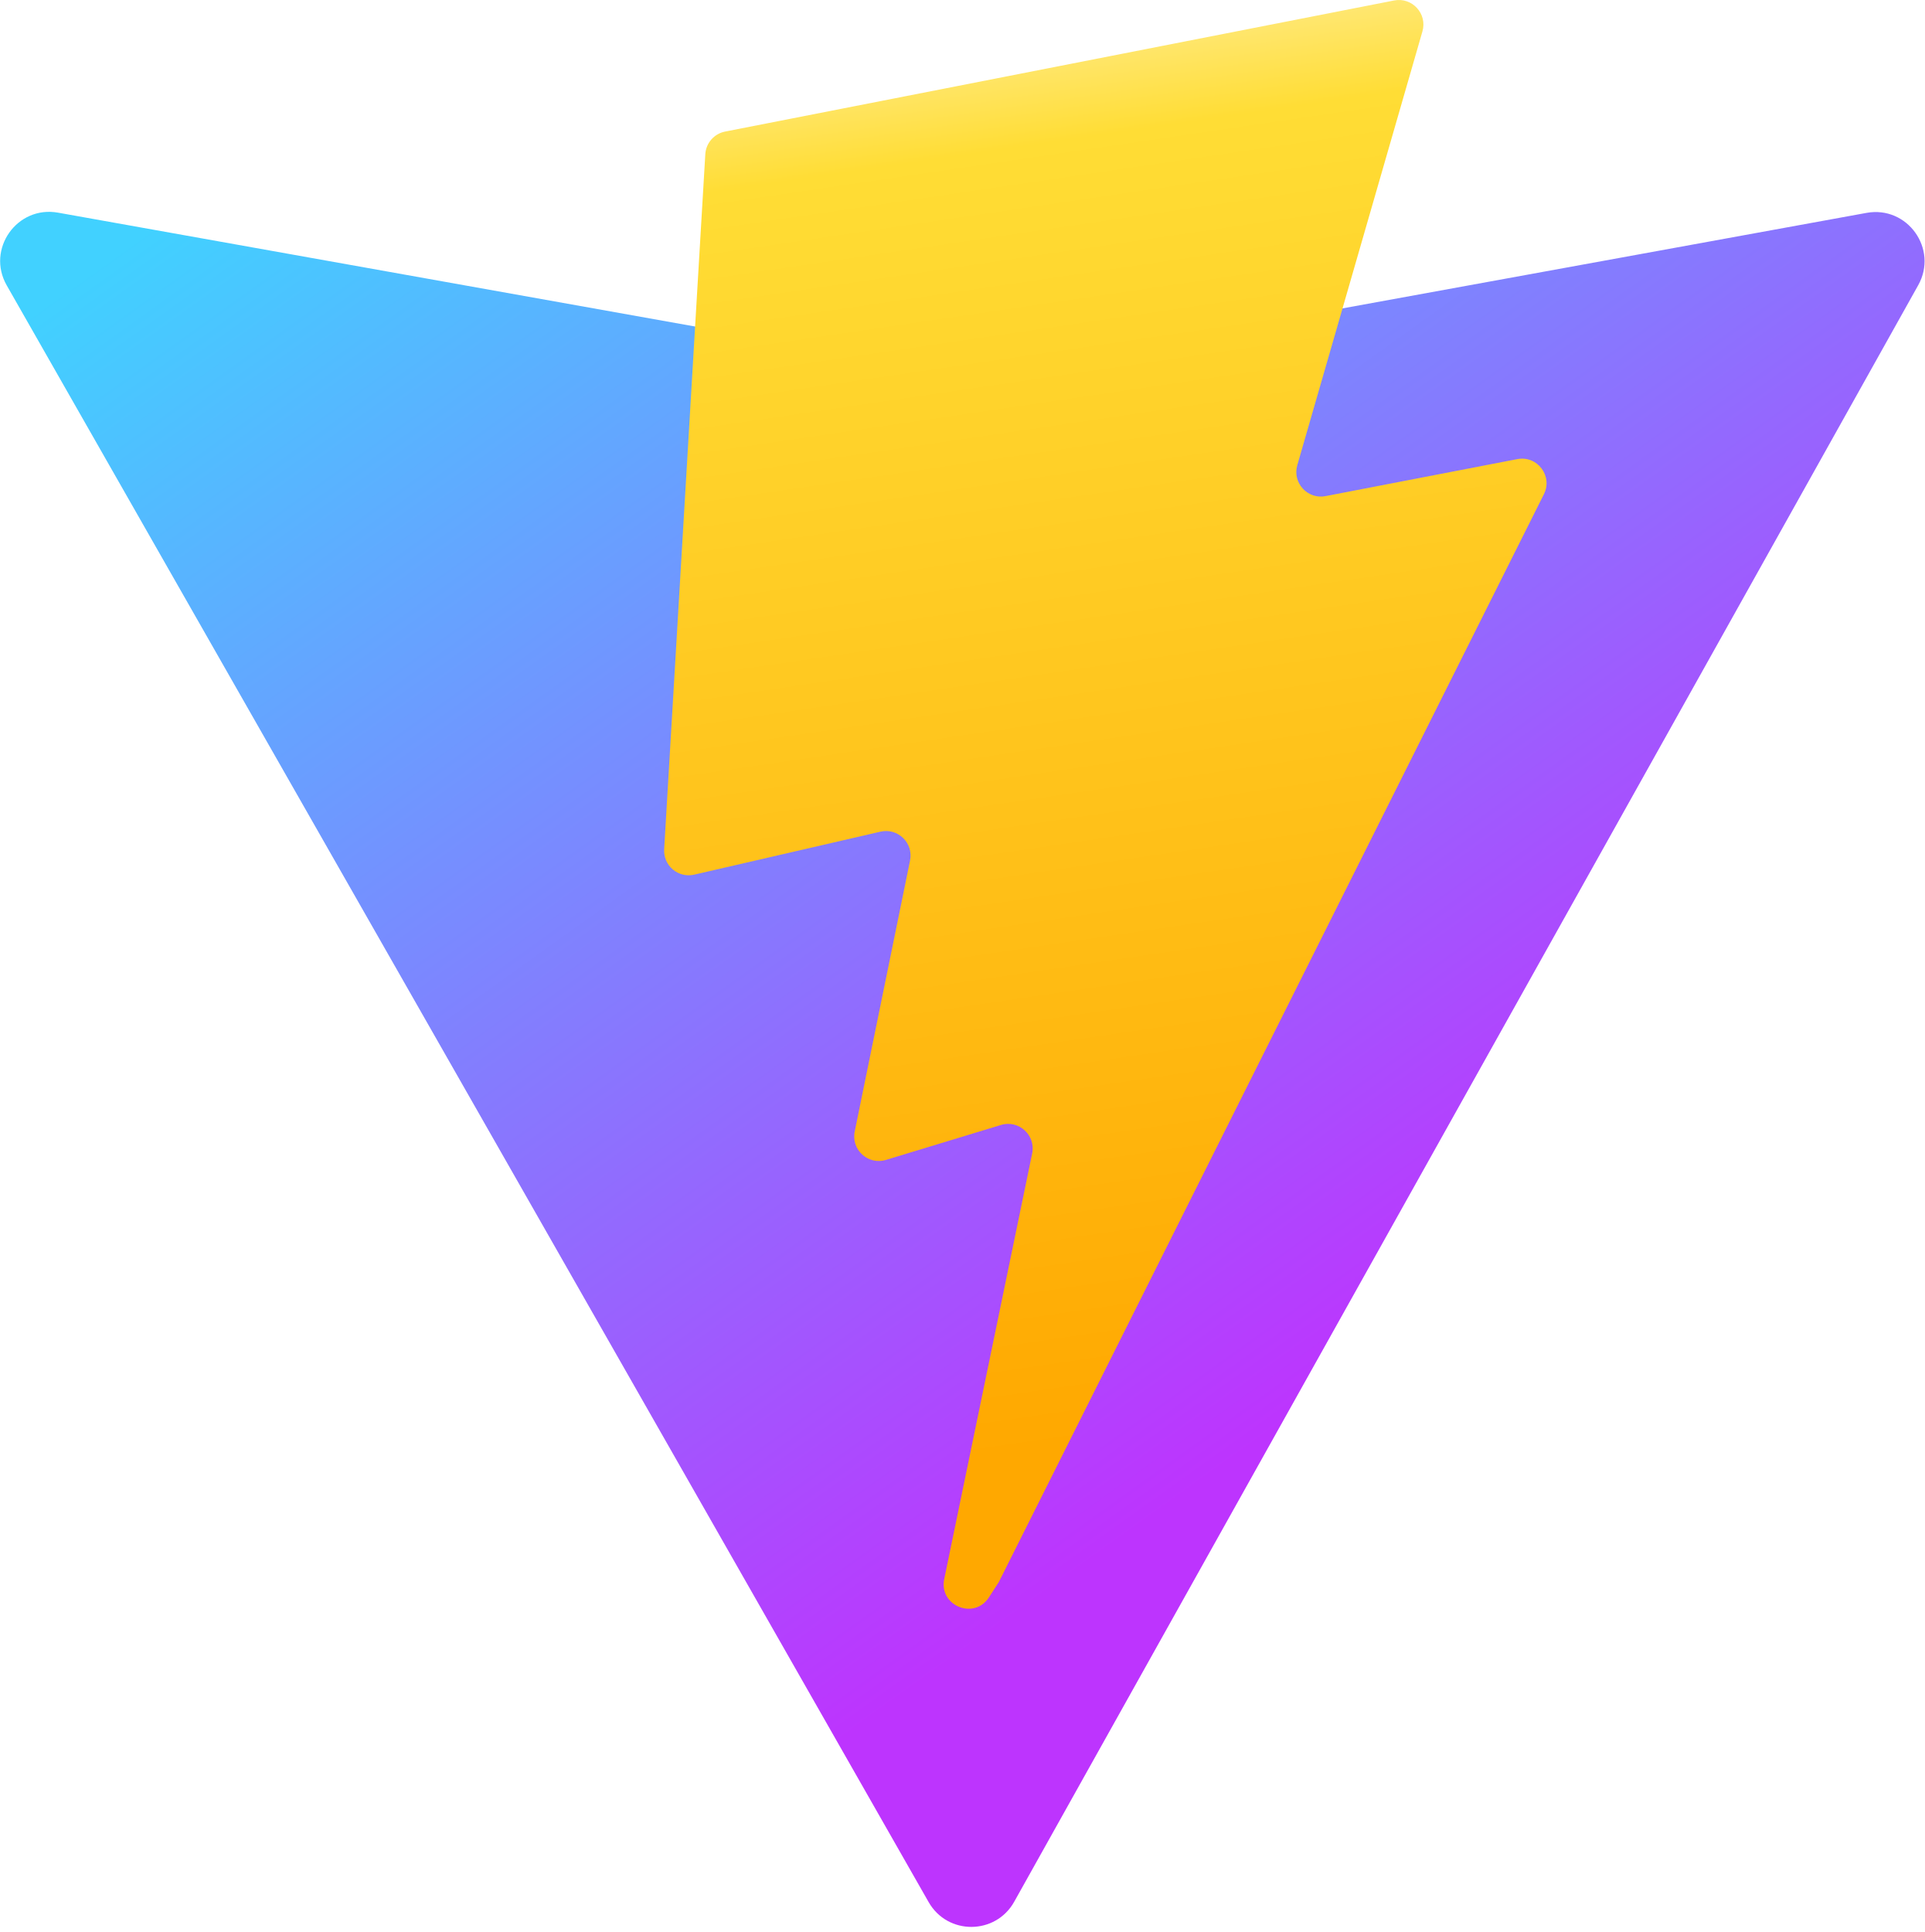
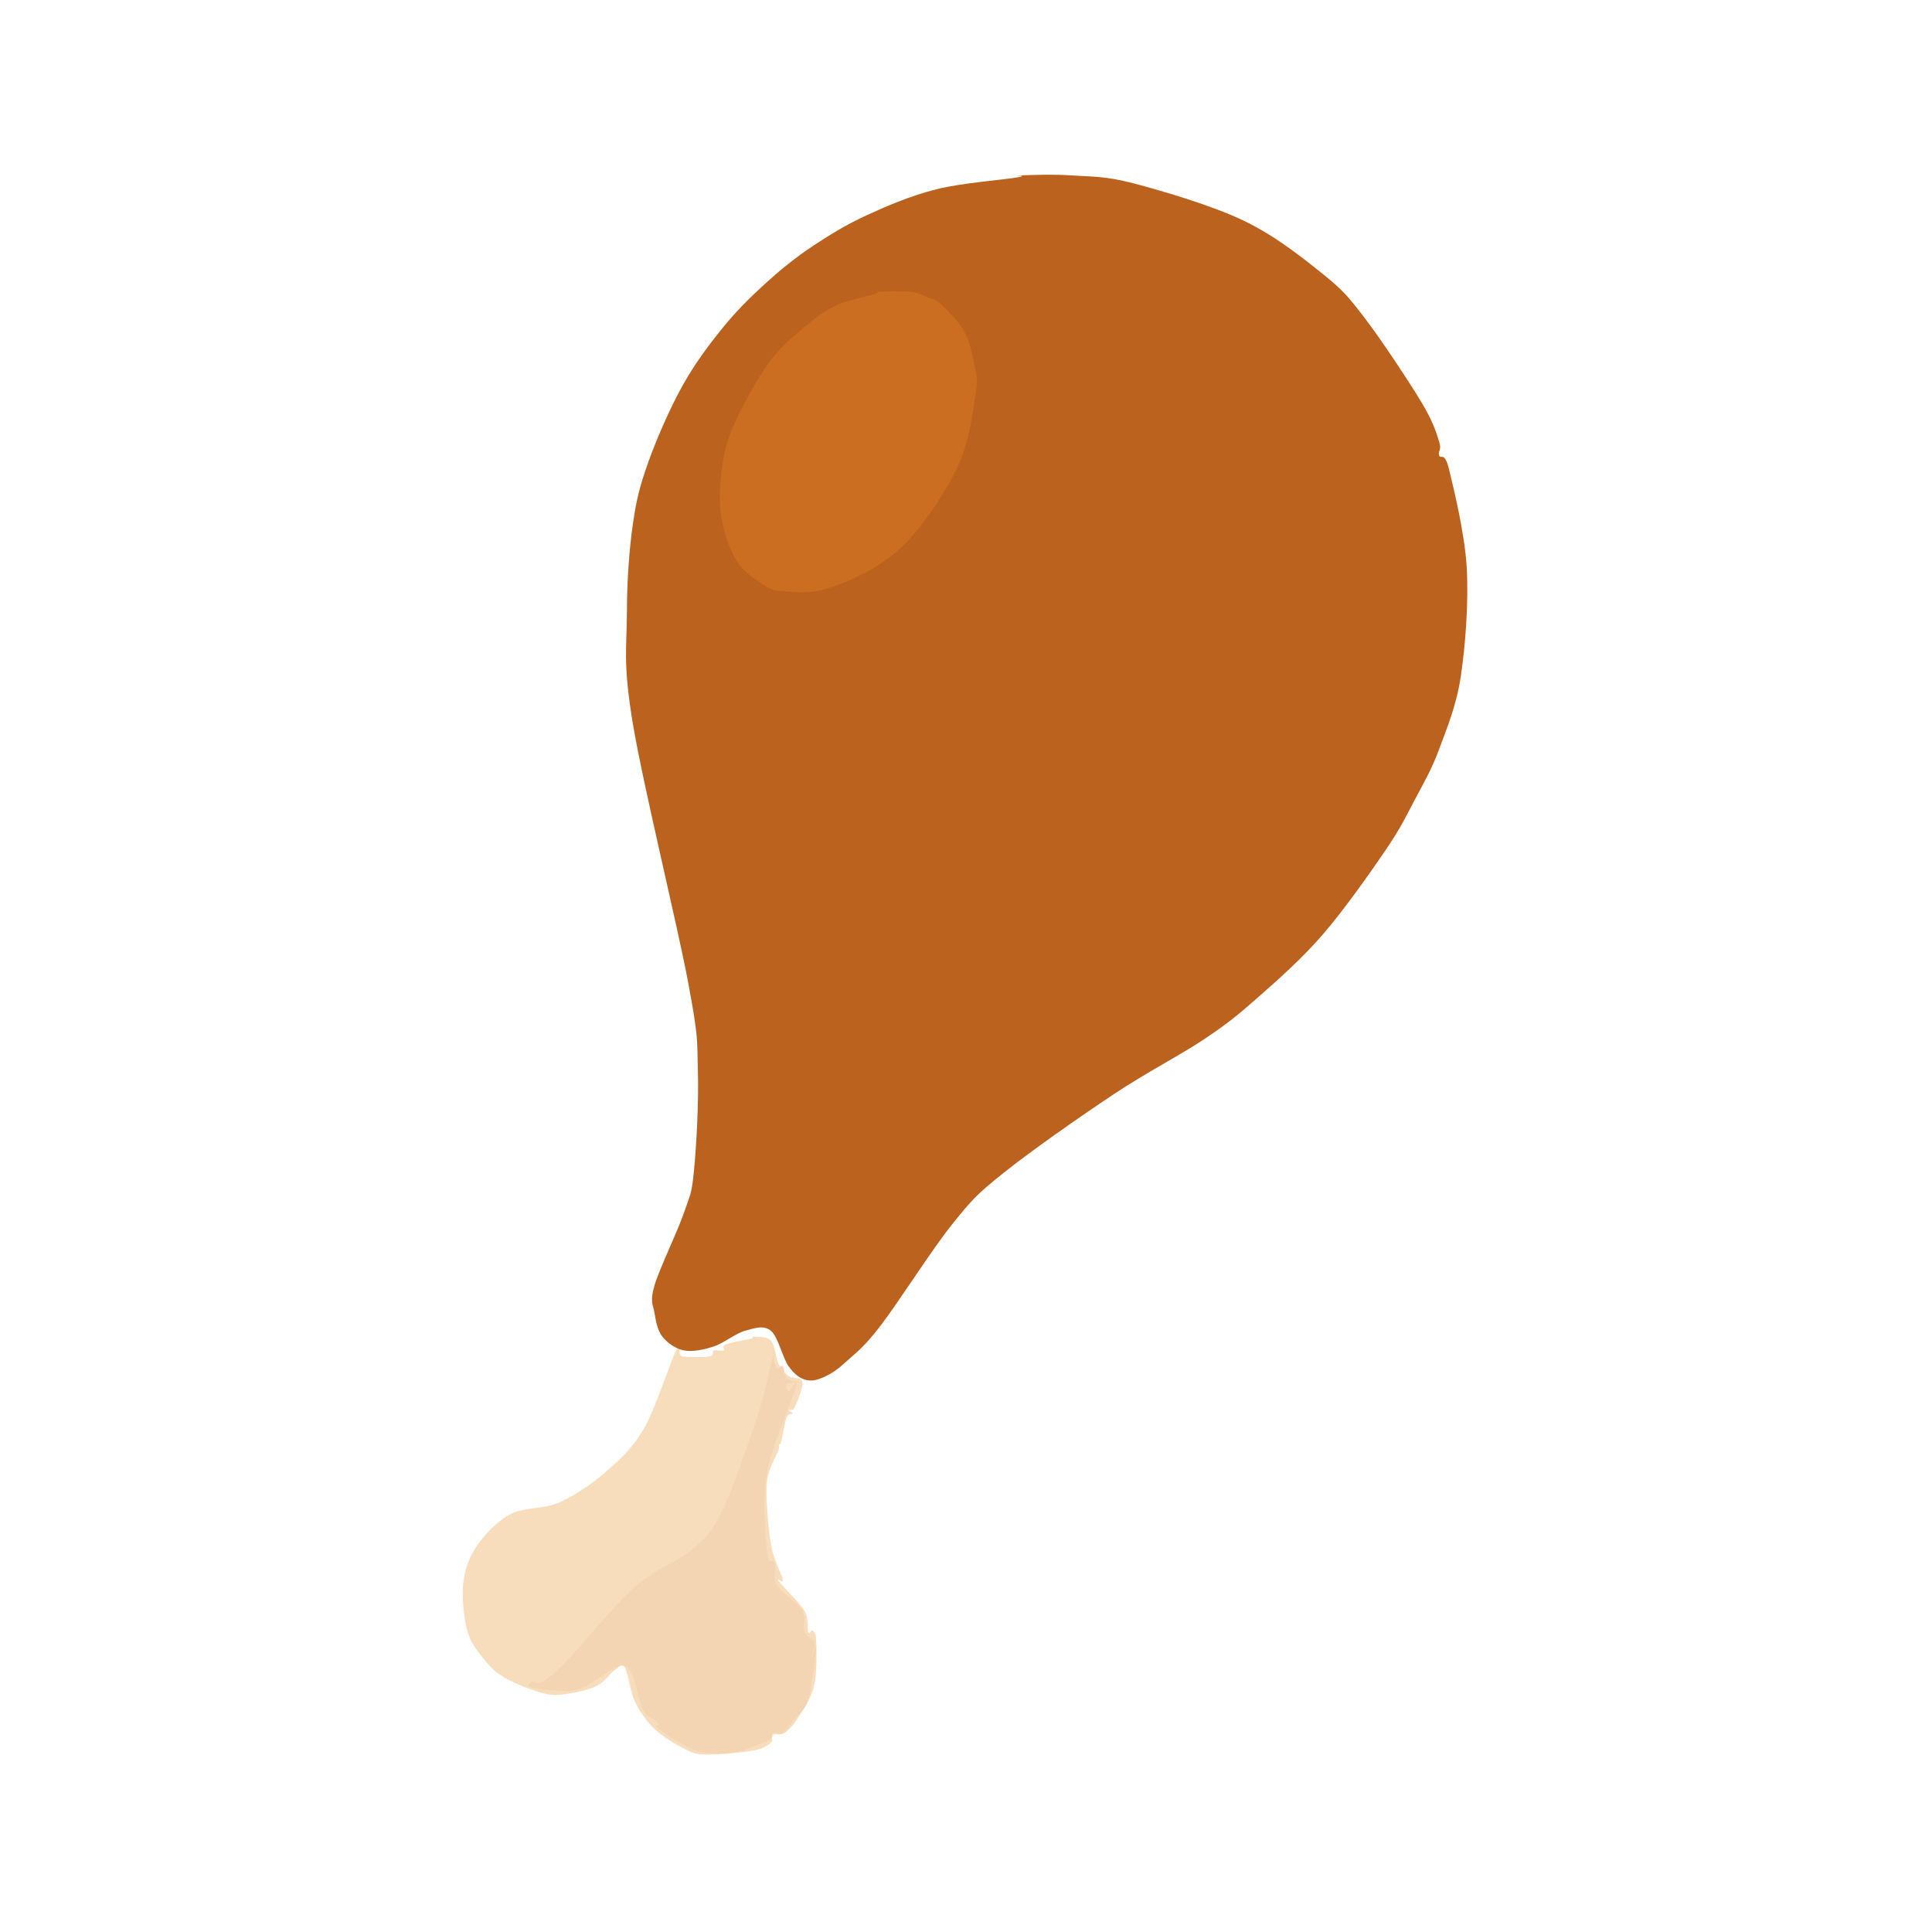
- <svg xmlns="http://www.w3.org/2000/svg" aria-hidden="true" role="img" class="iconify iconify--logos" width="31.88" height="32" preserveAspectRatio="xMidYMid meet" viewBox="0 0 256 257">
-   <defs>
-     <linearGradient id="IconifyId1813088fe1fbc01fb466" x1="-.828%" x2="57.636%" y1="7.652%" y2="78.411%">
-       <stop offset="0%" stop-color="#41D1FF" />
-       <stop offset="100%" stop-color="#BD34FE" />
-     </linearGradient>
-     <linearGradient id="IconifyId1813088fe1fbc01fb467" x1="43.376%" x2="50.316%" y1="2.242%" y2="89.03%">
-       <stop offset="0%" stop-color="#FFEA83" />
-       <stop offset="8.333%" stop-color="#FFDD35" />
-       <stop offset="100%" stop-color="#FFA800" />
-     </linearGradient>
-   </defs>
-   <path fill="url(#IconifyId1813088fe1fbc01fb466)" d="M255.153 37.938L134.897 252.976c-2.483 4.44-8.862 4.466-11.382.048L.875 37.958c-2.746-4.814 1.371-10.646 6.827-9.67l120.385 21.517a6.537 6.537 0 0 0 2.322-.004l117.867-21.483c5.438-.991 9.574 4.796 6.877 9.62Z" />
-   <path fill="url(#IconifyId1813088fe1fbc01fb467)" d="M185.432.063L96.44 17.501a3.268 3.268 0 0 0-2.634 3.014l-5.474 92.456a3.268 3.268 0 0 0 3.997 3.378l24.777-5.718c2.318-.535 4.413 1.507 3.936 3.838l-7.361 36.047c-.495 2.426 1.782 4.5 4.151 3.78l15.304-4.649c2.372-.72 4.652 1.36 4.15 3.788l-11.698 56.621c-.732 3.542 3.979 5.473 5.943 2.437l1.313-2.028l72.516-144.72c1.215-2.423-.88-5.186-3.54-4.672l-25.505 4.922c-2.396.462-4.435-1.77-3.759-4.114l16.646-57.705c.677-2.35-1.37-4.583-3.769-4.113Z" />
+ <svg xmlns="http://www.w3.org/2000/svg" viewBox="0 0 980 980" width="100%" height="100%">
+   <path d="M 382.0 678.0 C 383.7 678.2, 388.8 677.7, 391.0 680.0 C 393.2 682.3, 393.5 689.0, 395.0 692.0 C 396.5 695.0, 398.0 696.5, 400.0 698.0 C 402.0 699.5, 406.5 698.3, 407.0 701.0 C 407.5 703.7, 404.2 711.7, 403.0 714.0 C 401.8 716.3, 400.2 714.5, 400.0 715.0 C 399.8 715.5, 402.2 716.3, 402.0 717.0 C 401.8 717.7, 400.0 716.5, 399.0 719.0 C 398.0 721.5, 396.8 730.0, 396.0 732.0 C 395.2 734.0, 394.2 730.5, 394.0 731.0 C 393.8 731.5, 395.8 731.5, 395.0 735.0 C 394.2 738.5, 389.7 744.0, 389.0 752.0 C 388.3 760.0, 389.7 774.8, 391.0 783.0 C 392.3 791.2, 396.3 797.8, 397.0 801.0 C 397.7 804.2, 393.2 799.3, 395.0 802.0 C 396.8 804.7, 405.5 812.7, 408.0 817.0 C 410.5 821.3, 409.3 826.3, 410.0 828.0 C 410.7 829.7, 411.3 826.3, 412.0 827.0 C 412.7 827.7, 413.8 827.3, 414.0 832.0 C 414.2 836.7, 414.5 848.5, 413.0 855.0 C 411.5 861.5, 407.5 867.0, 405.0 871.0 C 402.5 875.0, 400.2 877.5, 398.0 879.0 C 395.8 880.5, 393.2 879.2, 392.0 880.0 C 390.8 880.8, 392.7 882.7, 391.0 884.0 C 389.3 885.3, 387.5 887.0, 382.0 888.0 C 376.5 889.0, 363.8 890.2, 358.0 890.0 C 352.2 889.8, 351.3 889.2, 347.0 887.0 C 342.7 884.8, 336.2 881.0, 332.0 877.0 C 327.8 873.0, 324.5 868.2, 322.0 863.0 C 319.5 857.8, 318.7 848.7, 317.0 846.0 C 315.3 843.3, 314.3 845.5, 312.0 847.0 C 309.7 848.5, 306.8 853.0, 303.0 855.0 C 299.2 857.0, 293.5 858.3, 289.0 859.0 C 284.5 859.7, 281.5 860.3, 276.0 859.0 C 270.5 857.7, 261.2 854.0, 256.0 851.0 C 250.8 848.0, 248.2 845.0, 245.0 841.0 C 241.8 837.0, 238.7 833.3, 237.0 827.0 C 235.3 820.7, 234.2 810.2, 235.0 803.0 C 235.8 795.8, 238.0 789.8, 242.0 784.0 C 246.0 778.2, 252.0 771.7, 259.0 768.0 C 266.0 764.3, 275.8 765.7, 284.0 762.0 C 292.2 758.3, 300.8 752.3, 308.0 746.0 C 315.2 739.7, 321.2 734.2, 327.0 724.0 C 332.8 713.8, 339.8 691.0, 343.0 685.0 C 346.2 679.0, 343.2 687.5, 346.0 688.0 C 348.8 688.5, 357.3 688.5, 360.0 688.0 C 362.7 687.5, 360.8 685.5, 362.0 685.0 C 363.2 684.5, 366.0 685.5, 367.0 685.0 C 368.0 684.5, 365.7 683.0, 368.0 682.0 C 370.3 681.0, 378.7 679.7, 381.0 679.0 C 383.3 678.3, 380.3 677.8, 382.0 678.0 Z" fill="#f7ddbc" />
+   <path d="M 392.0 687.0 C 392.3 688.0, 393.2 693.0, 394.0 694.0 C 394.8 695.0, 396.2 692.2, 397.0 693.0 C 397.8 693.8, 397.8 697.7, 399.0 699.0 C 400.2 700.3, 404.0 700.5, 404.0 701.0 C 404.0 701.5, 399.7 701.2, 399.0 702.0 C 398.3 702.8, 399.2 705.8, 400.0 706.0 C 400.8 706.2, 405.8 696.2, 404.0 703.0 C 402.2 709.8, 391.5 733.0, 389.0 747.0 C 386.5 761.0, 388.3 779.3, 389.0 787.0 C 389.7 794.7, 392.2 790.2, 393.0 793.0 C 393.8 795.8, 391.7 800.0, 394.0 804.0 C 396.3 808.0, 404.7 813.0, 407.0 817.0 C 409.3 821.0, 407.0 825.3, 408.0 828.0 C 409.0 830.7, 412.3 831.0, 413.0 833.0 C 413.7 835.0, 411.8 839.5, 412.0 840.0 C 412.2 840.5, 414.3 832.3, 414.0 836.0 C 413.7 839.7, 411.8 856.0, 410.0 862.0 C 408.2 868.0, 405.2 869.2, 403.0 872.0 C 400.8 874.8, 398.8 877.8, 397.0 879.0 C 395.2 880.2, 393.0 878.5, 392.0 879.0 C 391.0 879.5, 392.7 880.8, 391.0 882.0 C 389.3 883.2, 385.3 884.8, 382.0 886.0 C 378.7 887.2, 375.8 888.7, 371.0 889.0 C 366.2 889.3, 359.2 890.0, 353.0 888.0 C 346.8 886.0, 337.2 879.3, 334.0 877.0 C 330.8 874.7, 335.3 875.7, 334.0 874.0 C 332.7 872.3, 328.8 871.8, 326.0 867.0 C 323.2 862.2, 322.5 846.7, 317.0 845.0 C 311.5 843.3, 300.8 855.2, 293.0 857.0 C 285.2 858.8, 273.8 856.7, 270.0 856.0 C 266.2 855.3, 269.2 853.5, 270.0 853.0 C 270.8 852.5, 272.2 854.7, 275.0 853.0 C 277.8 851.3, 279.2 851.0, 287.0 843.0 C 294.8 835.0, 311.3 814.5, 322.0 805.0 C 332.7 795.5, 343.7 792.3, 351.0 786.0 C 358.3 779.7, 360.5 778.2, 366.0 767.0 C 371.5 755.8, 379.7 732.2, 384.0 719.0 C 388.3 705.8, 390.7 693.3, 392.0 688.0 C 393.3 682.7, 391.7 686.0, 392.0 687.0 Z" fill="#f3d5b3" />
+   <path d="M 517.0 89.0 C 521.7 88.8, 534.3 88.3, 544.0 89.0 C 553.7 89.7, 560.5 89.2, 575.0 93.0 C 589.5 96.8, 615.0 104.3, 631.0 112.0 C 647.0 119.7, 660.8 130.8, 671.0 139.0 C 681.2 147.2, 683.7 150.2, 692.0 161.0 C 700.3 171.8, 714.7 193.5, 721.0 204.0 C 727.3 214.5, 728.5 219.5, 730.0 224.0 C 731.5 228.5, 729.2 228.7, 730.0 231.0 C 730.8 233.3, 732.7 228.5, 735.0 238.0 C 737.3 247.5, 743.0 270.5, 744.0 288.0 C 745.0 305.5, 743.3 327.7, 741.0 343.0 C 738.7 358.3, 733.8 369.7, 730.0 380.0 C 726.2 390.3, 722.5 396.5, 718.0 405.0 C 713.5 413.5, 710.8 419.5, 703.0 431.0 C 695.2 442.5, 681.8 461.5, 671.0 474.0 C 660.2 486.5, 648.0 497.2, 638.0 506.0 C 628.0 514.8, 623.2 518.8, 611.0 527.0 C 598.8 535.2, 582.0 543.7, 565.0 555.0 C 548.0 566.3, 522.7 584.0, 509.0 595.0 C 495.3 606.0, 493.3 608.2, 483.0 621.0 C 472.7 633.8, 455.8 660.5, 447.0 672.0 C 438.2 683.5, 434.7 685.7, 430.0 690.0 C 425.3 694.3, 422.5 696.3, 419.0 698.0 C 415.5 699.7, 412.2 700.8, 409.0 700.0 C 405.8 699.2, 403.0 697.2, 400.0 693.0 C 397.0 688.8, 394.7 678.0, 391.0 675.0 C 387.3 672.0, 382.8 673.7, 378.0 675.0 C 373.2 676.3, 367.2 681.3, 362.0 683.0 C 356.8 684.7, 351.3 685.8, 347.0 685.0 C 342.7 684.2, 338.5 681.2, 336.0 678.0 C 333.5 674.8, 332.7 670.3, 332.0 666.0 C 331.3 661.7, 329.5 660.5, 332.0 652.0 C 334.5 643.5, 343.7 624.7, 347.0 615.0 C 350.3 605.3, 350.8 606.0, 352.0 594.0 C 353.2 582.0, 354.5 559.0, 354.0 543.0 C 353.5 527.0, 354.5 527.3, 349.0 498.0 C 343.5 468.7, 326.2 398.2, 321.0 367.0 C 315.8 335.8, 318.0 327.8, 318.0 311.0 C 318.0 294.2, 319.2 278.8, 321.0 266.0 C 322.8 253.2, 324.8 245.7, 329.0 234.0 C 333.2 222.3, 339.8 207.2, 346.0 196.0 C 352.2 184.8, 359.0 175.7, 366.0 167.0 C 373.0 158.3, 380.3 151.0, 388.0 144.0 C 395.7 137.0, 403.3 130.8, 412.0 125.0 C 420.7 119.2, 429.5 113.8, 440.0 109.0 C 450.5 104.2, 462.3 99.2, 475.0 96.0 C 487.7 92.8, 509.0 91.2, 516.0 90.0 C 523.0 88.8, 512.3 89.2, 517.0 89.0 Z" fill="#bb621e" />
+   <path d="M 445.0 148.0 C 448.0 147.8, 457.7 147.5, 462.0 148.0 C 466.3 148.5, 468.5 150.0, 471.0 151.0 C 473.5 152.0, 474.0 151.2, 477.0 154.0 C 480.0 156.8, 486.2 163.0, 489.0 168.0 C 491.8 173.0, 493.0 178.8, 494.0 184.0 C 495.0 189.2, 496.2 190.7, 495.0 199.0 C 493.8 207.3, 491.8 222.5, 487.0 234.0 C 482.2 245.5, 473.0 259.2, 466.0 268.0 C 459.0 276.8, 453.0 281.8, 445.0 287.0 C 437.0 292.2, 425.8 296.8, 418.0 299.0 C 410.2 301.2, 403.0 300.3, 398.0 300.0 C 393.0 299.7, 392.0 299.5, 388.0 297.0 C 384.0 294.5, 377.7 290.7, 374.0 285.0 C 370.3 279.3, 367.3 270.7, 366.0 263.0 C 364.7 255.3, 365.0 246.8, 366.0 239.0 C 367.0 231.2, 368.0 225.2, 372.0 216.0 C 376.0 206.8, 384.0 192.3, 390.0 184.0 C 396.0 175.7, 402.3 170.8, 408.0 166.0 C 413.7 161.2, 418.0 157.8, 424.0 155.0 C 430.0 152.2, 440.5 150.2, 444.0 149.0 C 447.5 147.8, 442.0 148.2, 445.0 148.0 Z" fill="#cb6e21" />
</svg>
